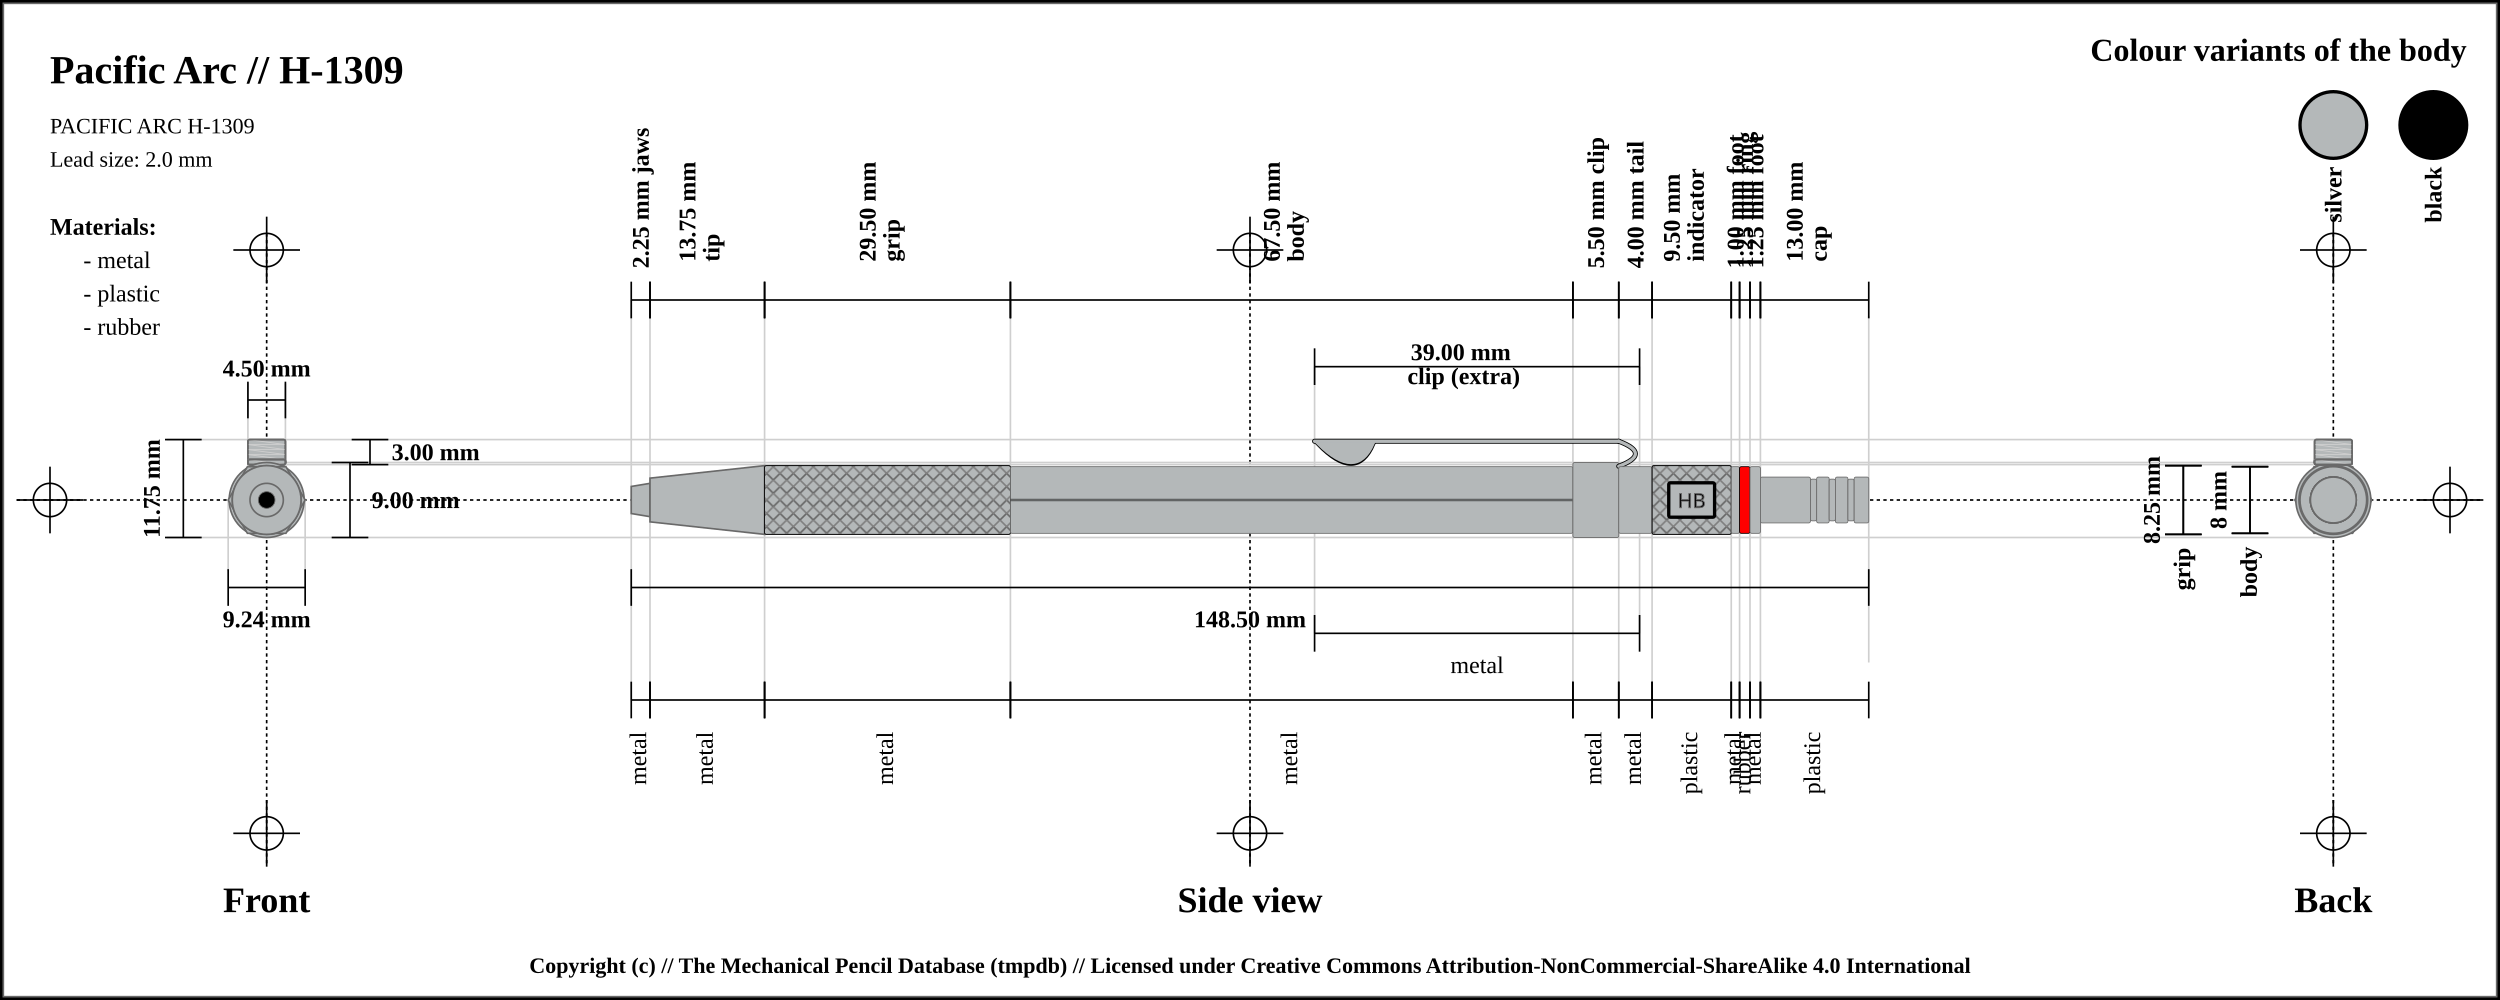
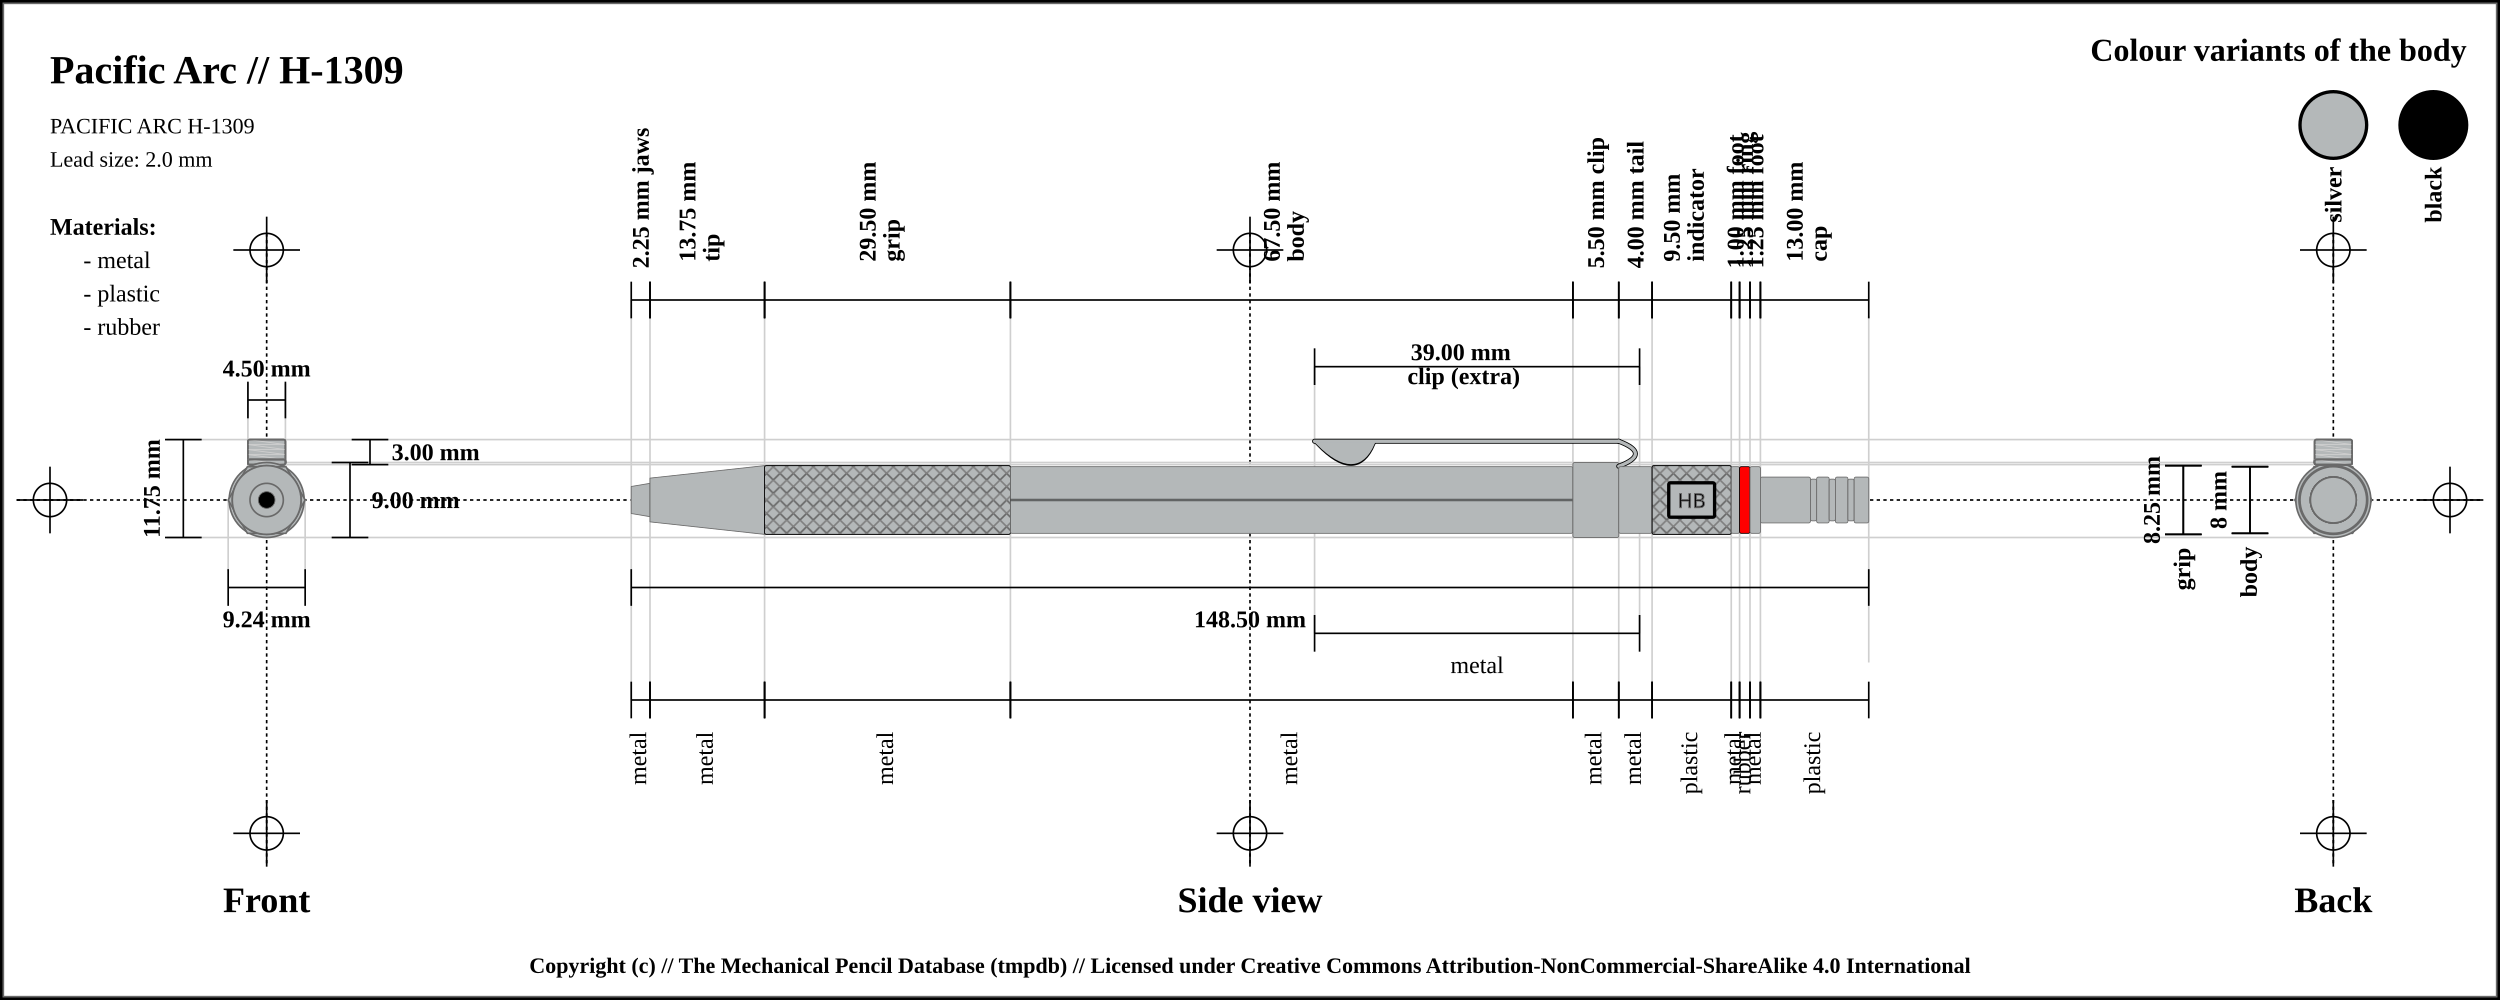
<svg xmlns="http://www.w3.org/2000/svg" width="1500" height="600">
  <pattern id="diagonalHatch" patternUnits="userSpaceOnUse" width="8" height="8">
    <rect width="6" height="6" fill="none" />
    <path stroke="dimgray" stroke-linecap="round" stroke-width="1" d="M 4,4 L 8,8" />
    <path stroke="dimgray" stroke-linecap="round" stroke-width="1" d="M 4,4 L 0,8" />
    <path stroke="gray" stroke-linecap="round" stroke-width="1" d="M 4,4 L 8,0" />
    <path stroke="gray" stroke-linecap="round" stroke-width="1" d="M 4,4 L 0,0" />
  </pattern>
  <rect x="0" y="0" width="1500" height="600" fill="white" stroke="black" stroke-width="4" />
  <rect x="2" y="2" width="1496" height="596" fill="white" stroke="dimgray" stroke-width="1" />
  <line x1="10" y1="300" x2="1490" y2="300" stroke="#000000" stroke-dasharray="2" stroke-width="1" />
  <line x1="10" y1="300" x2="50" y2="300" stroke="#000000" stroke-width="1" />
  <line x1="30" y1="280" x2="30" y2="320" stroke="#000000" stroke-width="1" />
  <circle r="10" cx="30" cy="300" fill="none" stroke="#000000" stroke-width="1" />
  <line x1="1450" y1="300" x2="1490" y2="300" stroke="#000000" stroke-width="1" />
  <line x1="1470" y1="280" x2="1470" y2="320" stroke="#000000" stroke-width="1" />
  <circle r="10" cx="1470" cy="300" fill="none" stroke="#000000" stroke-width="1" />
  <line x1="160" y1="140" x2="160" y2="520" stroke="#000000" stroke-dasharray="2" stroke-width="1" />
  <line x1="140" y1="150" x2="180" y2="150" stroke="#000000" stroke-width="1" />
  <line x1="160" y1="130" x2="160" y2="170" stroke="#000000" stroke-width="1" />
  <circle r="10" cx="160" cy="150" fill="none" stroke="#000000" stroke-width="1" />
  <line x1="140" y1="500" x2="180" y2="500" stroke="#000000" stroke-width="1" />
  <line x1="160" y1="480" x2="160" y2="520" stroke="#000000" stroke-width="1" />
  <circle r="10" cx="160" cy="500" fill="none" stroke="#000000" stroke-width="1" />
  <line x1="750" y1="140" x2="750" y2="520" stroke="#000000" stroke-dasharray="2" stroke-width="1" />
  <line x1="730" y1="150" x2="770" y2="150" stroke="#000000" stroke-width="1" />
  <line x1="750" y1="130" x2="750" y2="170" stroke="#000000" stroke-width="1" />
  <circle r="10" cx="750" cy="150" fill="none" stroke="#000000" stroke-width="1" />
  <line x1="730" y1="500" x2="770" y2="500" stroke="#000000" stroke-width="1" />
  <line x1="750" y1="480" x2="750" y2="520" stroke="#000000" stroke-width="1" />
  <circle r="10" cx="750" cy="500" fill="none" stroke="#000000" stroke-width="1" />
  <line x1="1400" y1="140" x2="1400" y2="520" stroke="#000000" stroke-dasharray="2" stroke-width="1" />
  <line x1="1380" y1="150" x2="1420" y2="150" stroke="#000000" stroke-width="1" />
  <line x1="1400" y1="130" x2="1400" y2="170" stroke="#000000" stroke-width="1" />
  <circle r="10" cx="1400" cy="150" fill="none" stroke="#000000" stroke-width="1" />
  <line x1="1380" y1="500" x2="1420" y2="500" stroke="#000000" stroke-width="1" />
  <line x1="1400" y1="480" x2="1400" y2="520" stroke="#000000" stroke-width="1" />
  <circle r="10" cx="1400" cy="500" fill="none" stroke="#000000" stroke-width="1" />
  <text x="30" y="50" font-size="2.0em" font-weight="bold"> Pacific Arc // H-1309 </text>
  <text x="30" y="80" font-size="1.1em"> PACIFIC ARC H-1309</text>
  <text x="30" y="100" font-size="1.1em"> Lead size: 2.0 mm</text>
  <text x="1480" y="30" font-size="1.6em" font-weight="bold" text-anchor="end" dominant-baseline="central">Colour variants of the body</text>
  <rect x="1440" y="55" width="40" rx="50%" ry="50%" height="40" stroke="black" stroke-width="2" fill="#000000" />
  <text x="1460" y="100" transform="rotate(-90, 1460, 100)" font-size="1.2em" font-weight="bold" text-anchor="end" dominant-baseline="central">black</text>
  <rect x="1380" y="55" width="40" rx="50%" ry="50%" height="40" stroke="black" stroke-width="2" fill="#b4b8b9" />
  <text x="1400" y="100" transform="rotate(-90, 1400, 100)" font-size="1.2em" font-weight="bold" text-anchor="end" dominant-baseline="central">silver</text>
  <text x="30" y="136" font-size="1.2em" font-weight="bold" text-anchor="start" dominant-baseline="central">Materials:</text>
  <text x="50" y="156" font-size="1.2em" text-anchor="start" dominant-baseline="central"> - metal</text>
  <text x="50" y="176" font-size="1.2em" text-anchor="start" dominant-baseline="central"> - plastic</text>
  <text x="50" y="196" font-size="1.2em" text-anchor="start" dominant-baseline="central"> - rubber</text>
  <line x1="100" y1="263.75" x2="1400" y2="263.75" stroke="#cfcfcf" stroke-width="1" />
  <line x1="160" y1="278.75" x2="1400" y2="278.75" stroke="#cfcfcf" stroke-width="1" />
  <line x1="148.75" y1="230" x2="148.75" y2="300" stroke="#cfcfcf" stroke-width="1" />
  <line x1="171.25" y1="230" x2="171.25" y2="300" stroke="#cfcfcf" stroke-width="1" />
  <line x1="160" y1="277.5" x2="1400" y2="277.5" stroke="#cfcfcf" stroke-width="1" />
  <line x1="100" y1="322.5" x2="1400" y2="322.5" stroke="#cfcfcf" stroke-width="1" />
  <line x1="136.906" y1="300" x2="136.906" y2="342.5" stroke="#cfcfcf" stroke-width="1" />
  <line x1="183.094" y1="300" x2="183.094" y2="342.5" stroke="#cfcfcf" stroke-width="1" />
  <line x1="378.75" y1="180" x2="378.75" y2="420" stroke="#cfcfcf" stroke-width="1" />
  <line x1="390" y1="180" x2="390" y2="420" stroke="#cfcfcf" stroke-width="1" />
  <line x1="458.75" y1="180" x2="458.75" y2="420" stroke="#cfcfcf" stroke-width="1" />
  <line x1="606.25" y1="180" x2="606.25" y2="420" stroke="#cfcfcf" stroke-width="1" />
  <line x1="943.75" y1="180" x2="943.75" y2="420" stroke="#cfcfcf" stroke-width="1" />
  <line x1="788.75" y1="220" x2="788.75" y2="380" stroke="#cfcfcf" stroke-width="1" />
  <line x1="983.75" y1="220" x2="983.75" y2="380" stroke="#cfcfcf" stroke-width="1" />
  <line x1="971.25" y1="180" x2="971.25" y2="420" stroke="#cfcfcf" stroke-width="1" />
  <line x1="991.25" y1="180" x2="991.25" y2="420" stroke="#cfcfcf" stroke-width="1" />
  <line x1="1038.75" y1="180" x2="1038.75" y2="420" stroke="#cfcfcf" stroke-width="1" />
  <line x1="1043.75" y1="180" x2="1043.75" y2="420" stroke="#cfcfcf" stroke-width="1" />
  <line x1="1050" y1="180" x2="1050" y2="420" stroke="#cfcfcf" stroke-width="1" />
  <line x1="1056.25" y1="180" x2="1056.25" y2="420" stroke="#cfcfcf" stroke-width="1" />
  <line x1="1121.25" y1="189.5" x2="1121.25" y2="397.5" stroke="#cfcfcf" stroke-width="1" />
  <text x="160" y="540" font-size="1.8em" font-weight="bold" text-anchor="middle" dominant-baseline="central">Front</text>
  <text x="750" y="540" font-size="1.8em" font-weight="bold" text-anchor="middle" dominant-baseline="central">Side view</text>
  <text x="1400" y="540" font-size="1.8em" font-weight="bold" text-anchor="middle" dominant-baseline="central">Back</text>
  <line x1="148.75" y1="229" x2="148.75" y2="251" stroke="black" stroke-width="1" />
  <line x1="148.75" y1="240" x2="171.25" y2="240" stroke="black" stroke-width="1" />
  <line x1="171.25" y1="229" x2="171.25" y2="251" stroke="black" stroke-width="1" />
  <text x="160" y="221" font-size="1.2em" font-weight="bold" text-anchor="middle" dominant-baseline="central" fill="black">
    <tspan x="160" dy="0">4.50 mm</tspan>
  </text>
  <line x1="211" y1="263.75" x2="233" y2="263.75" stroke="black" stroke-width="1" />
  <line x1="222" y1="263.75" x2="222" y2="278.75" stroke="black" stroke-width="1" />
  <line x1="211" y1="278.75" x2="233" y2="278.75" stroke="black" stroke-width="1" />
  <text x="235" y="271.25" font-size="1.2em" font-weight="bold" text-anchor="start" dominant-baseline="central" fill="black">3.00 mm</text>
  <line x1="199" y1="277.5" x2="221" y2="277.5" stroke="black" stroke-width="1" />
  <line x1="210" y1="277.5" x2="210" y2="322.5" stroke="black" stroke-width="1" />
  <line x1="199" y1="322.5" x2="221" y2="322.5" stroke="black" stroke-width="1" />
  <text x="223" y="300" font-size="1.2em" font-weight="bold" text-anchor="start" dominant-baseline="central" fill="black">9.00 mm</text>
  <line x1="99" y1="263.75" x2="121" y2="263.75" stroke="black" stroke-width="1" />
  <line x1="110" y1="263.75" x2="110" y2="322.5" stroke="black" stroke-width="1" />
  <line x1="99" y1="322.5" x2="121" y2="322.5" stroke="black" stroke-width="1" />
  <text x="91" y="293.125" transform="rotate(-90, 91, 293.125)" font-size="1.2em" font-weight="bold" text-anchor="middle" dominant-baseline="central" fill="black">11.75 mm</text>
  <line x1="136.906" y1="341.5" x2="136.906" y2="363.5" stroke="black" stroke-width="1" />
  <line x1="136.906" y1="352.5" x2="183.094" y2="352.5" stroke="black" stroke-width="1" />
  <line x1="183.094" y1="341.5" x2="183.094" y2="363.5" stroke="black" stroke-width="1" />
  <text x="160" y="371.5" font-size="1.2em" font-weight="bold" text-anchor="middle" dominant-baseline="central" fill="black">
    <tspan x="160" dy="0">9.24 mm</tspan>
  </text>
  <line x1="378.75" y1="169" x2="378.75" y2="191" stroke="black" stroke-width="1" />
  <line x1="378.75" y1="180" x2="390" y2="180" stroke="black" stroke-width="1" />
  <line x1="390" y1="169" x2="390" y2="191" stroke="black" stroke-width="1" />
  <text x="384.375" y="161" font-size="1.2em" transform="rotate(-90, 384.375, 161)" font-weight="bold" text-anchor="start" dominant-baseline="central" fill="black">
    <tspan x="384.375" dy="0">2.25 mm jaws</tspan>
  </text>
  <line x1="390" y1="169" x2="390" y2="191" stroke="black" stroke-width="1" />
  <line x1="390" y1="180" x2="458.75" y2="180" stroke="black" stroke-width="1" />
  <line x1="458.75" y1="169" x2="458.75" y2="191" stroke="black" stroke-width="1" />
  <text x="424.375" y="161" font-size="1.2em" transform="rotate(-90, 412.375, 161)" font-weight="bold" text-anchor="start" dominant-baseline="central" fill="black">
    <tspan x="416.375" dy="0">13.75 mm</tspan>
    <tspan x="416.375" dy="1em">tip</tspan>
  </text>
  <line x1="458.75" y1="169" x2="458.75" y2="191" stroke="black" stroke-width="1" />
  <line x1="458.75" y1="180" x2="606.25" y2="180" stroke="black" stroke-width="1" />
  <line x1="606.25" y1="169" x2="606.25" y2="191" stroke="black" stroke-width="1" />
  <text x="532.5" y="161" font-size="1.2em" transform="rotate(-90, 520.5, 161)" font-weight="bold" text-anchor="start" dominant-baseline="central" fill="black">
    <tspan x="524.5" dy="0">29.50 mm</tspan>
    <tspan x="524.5" dy="1em">grip</tspan>
  </text>
  <line x1="606.25" y1="169" x2="606.25" y2="191" stroke="black" stroke-width="1" />
  <line x1="606.25" y1="180" x2="943.75" y2="180" stroke="black" stroke-width="1" />
  <line x1="943.75" y1="169" x2="943.75" y2="191" stroke="black" stroke-width="1" />
  <text x="775" y="161" font-size="1.2em" transform="rotate(-90, 763, 161)" font-weight="bold" text-anchor="start" dominant-baseline="central" fill="black">
    <tspan x="767" dy="0">67.50 mm</tspan>
    <tspan x="767" dy="1em">body</tspan>
  </text>
  <line x1="943.75" y1="169" x2="943.75" y2="191" stroke="black" stroke-width="1" />
  <line x1="943.75" y1="180" x2="971.25" y2="180" stroke="black" stroke-width="1" />
  <line x1="971.25" y1="169" x2="971.25" y2="191" stroke="black" stroke-width="1" />
  <text x="957.5" y="161" font-size="1.2em" transform="rotate(-90, 957.5, 161)" font-weight="bold" text-anchor="start" dominant-baseline="central" fill="black">
    <tspan x="957.5" dy="0">5.50 mm clip</tspan>
  </text>
  <line x1="788.75" y1="209" x2="788.75" y2="231" stroke="black" stroke-width="1" />
  <line x1="788.75" y1="220" x2="983.75" y2="220" stroke="black" stroke-width="1" />
  <line x1="983.75" y1="209" x2="983.75" y2="231" stroke="black" stroke-width="1" />
  <text x="886.25" y="212" font-weight="bold" font-size="1.2em" text-anchor="middle" dominant-baseline="middle" fill="black">
    <tspan x="878.25" dy="0">39.00 mm</tspan>
    <tspan x="878.25" dy="1em">clip (extra)</tspan>
  </text>
  <line x1="971.25" y1="169" x2="971.25" y2="191" stroke="black" stroke-width="1" />
  <line x1="971.25" y1="180" x2="991.25" y2="180" stroke="black" stroke-width="1" />
  <line x1="991.25" y1="169" x2="991.25" y2="191" stroke="black" stroke-width="1" />
  <text x="981.25" y="161" font-size="1.2em" transform="rotate(-90, 981.25, 161)" font-weight="bold" text-anchor="start" dominant-baseline="central" fill="black">
    <tspan x="981.25" dy="0">4.00 mm tail</tspan>
  </text>
  <line x1="991.25" y1="169" x2="991.25" y2="191" stroke="black" stroke-width="1" />
  <line x1="991.25" y1="180" x2="1038.75" y2="180" stroke="black" stroke-width="1" />
  <line x1="1038.75" y1="169" x2="1038.75" y2="191" stroke="black" stroke-width="1" />
  <text x="1015" y="161" font-size="1.2em" transform="rotate(-90, 1003, 161)" font-weight="bold" text-anchor="start" dominant-baseline="central" fill="black">
    <tspan x="1007" dy="0">9.50 mm</tspan>
    <tspan x="1007" dy="1em">indicator</tspan>
  </text>
  <line x1="1038.75" y1="169" x2="1038.75" y2="191" stroke="black" stroke-width="1" />
  <line x1="1038.75" y1="180" x2="1043.75" y2="180" stroke="black" stroke-width="1" />
  <line x1="1043.75" y1="169" x2="1043.75" y2="191" stroke="black" stroke-width="1" />
  <text x="1041.25" y="161" font-size="1.2em" transform="rotate(-90, 1041.25, 161)" font-weight="bold" text-anchor="start" dominant-baseline="central" fill="black">
    <tspan x="1041.25" dy="0">1.00 mm foot</tspan>
  </text>
  <line x1="1043.75" y1="169" x2="1043.75" y2="191" stroke="black" stroke-width="1" />
  <line x1="1043.75" y1="180" x2="1050" y2="180" stroke="black" stroke-width="1" />
  <line x1="1050" y1="169" x2="1050" y2="191" stroke="black" stroke-width="1" />
  <text x="1046.875" y="161" font-size="1.2em" transform="rotate(-90, 1046.875, 161)" font-weight="bold" text-anchor="start" dominant-baseline="central" fill="black">
    <tspan x="1046.875" dy="0">1.25 mm ring</tspan>
  </text>
  <line x1="1050" y1="169" x2="1050" y2="191" stroke="black" stroke-width="1" />
  <line x1="1050" y1="180" x2="1056.25" y2="180" stroke="black" stroke-width="1" />
  <line x1="1056.25" y1="169" x2="1056.25" y2="191" stroke="black" stroke-width="1" />
  <text x="1053.125" y="161" font-size="1.2em" transform="rotate(-90, 1053.125, 161)" font-weight="bold" text-anchor="start" dominant-baseline="central" fill="black">
    <tspan x="1053.125" dy="0">1.25 mm foot</tspan>
  </text>
  <line x1="1056.25" y1="169" x2="1056.25" y2="191" stroke="black" stroke-width="1" />
  <line x1="1056.25" y1="180" x2="1121.25" y2="180" stroke="black" stroke-width="1" />
  <line x1="1121.25" y1="169" x2="1121.25" y2="191" stroke="black" stroke-width="1" />
  <text x="1088.75" y="161" font-size="1.2em" transform="rotate(-90, 1076.75, 161)" font-weight="bold" text-anchor="start" dominant-baseline="central" fill="black">
    <tspan x="1080.75" dy="0">13.00 mm</tspan>
    <tspan x="1080.75" dy="1em">cap</tspan>
  </text>
  <line x1="378.75" y1="341.5" x2="378.75" y2="363.5" stroke="black" stroke-width="1" />
  <line x1="378.75" y1="352.5" x2="1121.25" y2="352.5" stroke="black" stroke-width="1" />
  <line x1="1121.25" y1="341.5" x2="1121.25" y2="363.5" stroke="black" stroke-width="1" />
  <text x="750" y="371.5" font-size="1.2em" font-weight="bold" text-anchor="middle" dominant-baseline="central" fill="black">
    <tspan x="750" dy="0">148.50 mm</tspan>
  </text>
  <line x1="378.75" y1="409" x2="378.75" y2="431" stroke="black" stroke-width="1" />
  <line x1="378.75" y1="420" x2="390" y2="420" stroke="black" stroke-width="1" />
  <line x1="390" y1="409" x2="390" y2="431" stroke="black" stroke-width="1" />
  <text x="384.375" y="439" font-size="1.2em" transform="rotate(-90, 384.375, 439)" text-anchor="end" dominant-baseline="middle" fill="black">
    <tspan x="384.375" dy="0">metal</tspan>
  </text>
  <line x1="390" y1="409" x2="390" y2="431" stroke="black" stroke-width="1" />
  <line x1="390" y1="420" x2="458.75" y2="420" stroke="black" stroke-width="1" />
  <line x1="458.75" y1="409" x2="458.75" y2="431" stroke="black" stroke-width="1" />
  <text x="424.375" y="439" font-size="1.2em" transform="rotate(-90, 424.375, 439)" text-anchor="end" dominant-baseline="middle" fill="black">
    <tspan x="424.375" dy="0">metal</tspan>
  </text>
  <line x1="458.75" y1="409" x2="458.75" y2="431" stroke="black" stroke-width="1" />
  <line x1="458.75" y1="420" x2="606.25" y2="420" stroke="black" stroke-width="1" />
  <line x1="606.25" y1="409" x2="606.25" y2="431" stroke="black" stroke-width="1" />
  <text x="532.5" y="439" font-size="1.2em" transform="rotate(-90, 532.5, 439)" text-anchor="end" dominant-baseline="middle" fill="black">
    <tspan x="532.5" dy="0">metal</tspan>
  </text>
  <line x1="606.25" y1="409" x2="606.25" y2="431" stroke="black" stroke-width="1" />
  <line x1="606.25" y1="420" x2="943.75" y2="420" stroke="black" stroke-width="1" />
  <line x1="943.75" y1="409" x2="943.75" y2="431" stroke="black" stroke-width="1" />
  <text x="775" y="439" font-size="1.2em" transform="rotate(-90, 775, 439)" text-anchor="end" dominant-baseline="middle" fill="black">
    <tspan x="775" dy="0">metal</tspan>
  </text>
  <line x1="943.75" y1="409" x2="943.75" y2="431" stroke="black" stroke-width="1" />
  <line x1="943.75" y1="420" x2="971.25" y2="420" stroke="black" stroke-width="1" />
  <line x1="971.25" y1="409" x2="971.25" y2="431" stroke="black" stroke-width="1" />
  <text x="957.5" y="439" font-size="1.2em" transform="rotate(-90, 957.5, 439)" text-anchor="end" dominant-baseline="middle" fill="black">
    <tspan x="957.5" dy="0">metal</tspan>
  </text>
  <line x1="788.75" y1="369" x2="788.75" y2="391" stroke="black" stroke-width="1" />
  <line x1="788.75" y1="380" x2="983.75" y2="380" stroke="black" stroke-width="1" />
  <line x1="983.75" y1="369" x2="983.75" y2="391" stroke="black" stroke-width="1" />
  <text x="886.25" y="399" font-size="1.2em" text-anchor="middle" dominant-baseline="central" fill="black">
    <tspan x="886.25" dy="0">metal</tspan>
  </text>
  <line x1="971.25" y1="409" x2="971.25" y2="431" stroke="black" stroke-width="1" />
  <line x1="971.25" y1="420" x2="991.25" y2="420" stroke="black" stroke-width="1" />
  <line x1="991.25" y1="409" x2="991.25" y2="431" stroke="black" stroke-width="1" />
  <text x="981.25" y="439" font-size="1.2em" transform="rotate(-90, 981.25, 439)" text-anchor="end" dominant-baseline="middle" fill="black">
    <tspan x="981.25" dy="0">metal</tspan>
  </text>
  <line x1="991.25" y1="409" x2="991.25" y2="431" stroke="black" stroke-width="1" />
  <line x1="991.25" y1="420" x2="1038.75" y2="420" stroke="black" stroke-width="1" />
  <line x1="1038.75" y1="409" x2="1038.75" y2="431" stroke="black" stroke-width="1" />
  <text x="1015" y="439" font-size="1.2em" transform="rotate(-90, 1015, 439)" text-anchor="end" dominant-baseline="middle" fill="black">
    <tspan x="1015" dy="0">plastic</tspan>
  </text>
  <line x1="1038.75" y1="409" x2="1038.75" y2="431" stroke="black" stroke-width="1" />
  <line x1="1038.75" y1="420" x2="1043.75" y2="420" stroke="black" stroke-width="1" />
  <line x1="1043.75" y1="409" x2="1043.75" y2="431" stroke="black" stroke-width="1" />
  <text x="1041.25" y="439" font-size="1.2em" transform="rotate(-90, 1041.25, 439)" text-anchor="end" dominant-baseline="middle" fill="black">
    <tspan x="1041.25" dy="0">metal</tspan>
  </text>
  <line x1="1043.75" y1="409" x2="1043.75" y2="431" stroke="black" stroke-width="1" />
  <line x1="1043.75" y1="420" x2="1050" y2="420" stroke="black" stroke-width="1" />
  <line x1="1050" y1="409" x2="1050" y2="431" stroke="black" stroke-width="1" />
  <text x="1046.875" y="439" font-size="1.2em" transform="rotate(-90, 1046.875, 439)" text-anchor="end" dominant-baseline="middle" fill="black">
    <tspan x="1046.875" dy="0">rubber</tspan>
  </text>
  <line x1="1050" y1="409" x2="1050" y2="431" stroke="black" stroke-width="1" />
  <line x1="1050" y1="420" x2="1056.25" y2="420" stroke="black" stroke-width="1" />
  <line x1="1056.25" y1="409" x2="1056.25" y2="431" stroke="black" stroke-width="1" />
  <text x="1053.125" y="439" font-size="1.2em" transform="rotate(-90, 1053.125, 439)" text-anchor="end" dominant-baseline="middle" fill="black">
    <tspan x="1053.125" dy="0">metal</tspan>
  </text>
  <line x1="1056.25" y1="409" x2="1056.25" y2="431" stroke="black" stroke-width="1" />
  <line x1="1056.25" y1="420" x2="1121.25" y2="420" stroke="black" stroke-width="1" />
  <line x1="1121.25" y1="409" x2="1121.25" y2="431" stroke="black" stroke-width="1" />
  <text x="1088.75" y="439" font-size="1.2em" transform="rotate(-90, 1088.75, 439)" text-anchor="end" dominant-baseline="middle" fill="black">
    <tspan x="1088.75" dy="0">plastic</tspan>
  </text>
  <line x1="1299" y1="279.375" x2="1321" y2="279.375" stroke="black" stroke-width="1" />
  <line x1="1310" y1="279.375" x2="1310" y2="320.625" stroke="black" stroke-width="1" />
  <line x1="1299" y1="320.625" x2="1321" y2="320.625" stroke="black" stroke-width="1" />
  <text x="1291" y="300" transform="rotate(-90, 1291, 300)" font-size="1.2em" font-weight="bold" text-anchor="middle" dominant-baseline="central" fill="black">8.25 mm</text>
  <line x1="1299" y1="279.375" x2="1321" y2="279.375" stroke="black" stroke-width="1" />
  <line x1="1310" y1="279.375" x2="1310" y2="320.625" stroke="black" stroke-width="1" />
  <line x1="1299" y1="320.625" x2="1321" y2="320.625" stroke="black" stroke-width="1" />
  <text x="1310" y="328.625" transform="rotate(-90, 1310, 328.625)" font-weight="bold" font-size="1.2em" text-anchor="end" dominant-baseline="middle" fill="black">grip</text>
  <line x1="1339" y1="280" x2="1361" y2="280" stroke="black" stroke-width="1" />
  <line x1="1350" y1="280" x2="1350" y2="320" stroke="black" stroke-width="1" />
  <line x1="1339" y1="320" x2="1361" y2="320" stroke="black" stroke-width="1" />
  <text x="1331" y="300" transform="rotate(-90, 1331, 300)" font-size="1.2em" font-weight="bold" text-anchor="middle" dominant-baseline="central" fill="black">8 mm</text>
  <line x1="1339" y1="280" x2="1361" y2="280" stroke="black" stroke-width="1" />
  <line x1="1350" y1="280" x2="1350" y2="320" stroke="black" stroke-width="1" />
  <line x1="1339" y1="320" x2="1361" y2="320" stroke="black" stroke-width="1" />
  <text x="1350" y="328" transform="rotate(-90, 1350, 328)" font-weight="bold" font-size="1.2em" text-anchor="end" dominant-baseline="middle" fill="black">body</text>
-   <path d="M378.75 291.875 L390 290 L390 310 L378.75 308.125 Z" stroke-width="1" stroke="dimgray" fill="#b4b8b9" />
-   <path d="M390 286.875 L458.75 279.375 L458.75 320.625 L390 313.125 Z" stroke-width="1" stroke="dimgray" fill="#b4b8b9" />
+   <path d="M378.75 291.875 L390 290 L390 310 L378.75 308.125 Z" stroke-width="0.5" stroke="dimgray" stroke-linejoin="round" fill="#b4b8b9" />
+   <path d="M390 286.875 L458.75 279.375 L458.75 320.625 L390 313.125 Z" stroke-width="0.5" stroke="dimgray" stroke-linejoin="round" fill="#b4b8b9" />
  <rect x="458.75" y="279.375" width="147.5" height="41.25" rx="1" ry="1" stroke-width="0.5" stroke="dimgray" fill="#b4b8b9" />
  <rect x="458.75" y="279.375" width="147.5" height="41.25" rx="1" ry="1" stroke-width="0.5" stroke="black" fill="url(#diagonalHatch)" />
  <rect x="606.25" y="280" width="337.5" height="40" rx="1" ry="1" stroke-width="0.5" stroke="dimgray" fill="#b4b8b9" />
  <line x1="606.25" y1="300" x2="943.75" y2="300" stroke-width="1.5" stroke="black" fill="none" stroke-opacity="0.5" />
  <line x1="606.25" y1="300" x2="943.75" y2="300" stroke-width="0.5" stroke="gray" fill="none" stroke-opacity="0.5" />
  <rect x="943.75" y="277.5" width="27.5" height="45" rx="1" ry="1" stroke-width="0.5" stroke="dimgray" fill="#b4b8b9" />
  <path d="M791 266.25 Q813.75 289.75 823.75 266.25 Z" stroke-width="3" stroke="black" fill="dimgray" stroke-linecap="round" />
  <line x1="788.75" y1="264.75" x2="971.25" y2="264.75" stroke-width="3" stroke="black" fill="dimgray" stroke-linecap="round" />
/&gt;<path d="M971.25 264.75 Q991.25 272.25 971.25 279.75" stroke-width="3" stroke="black" fill="none" stroke-linecap="round" />
  <path d="M791 266.25 Q813.75 288.75 823.75 266.25 Z" stroke-width="2" stroke="#b4b8b9" fill="#b4b8b9" stroke-linecap="round" />
  <line x1="788.75" y1="264.75" x2="971.25" y2="264.75" stroke-width="2" stroke="#b4b8b9" fill="#b4b8b9" stroke-linecap="round" />
/&gt;<path d="M971.25 264.75 Q991.25 272.25 971.25 279.75" stroke-width="2" stroke="#b4b8b9" fill="none" stroke-linecap="round" />
  <rect x="971.25" y="280" width="20" height="40" rx="1" ry="1" stroke-width="0.5" stroke="dimgray" fill="#b4b8b9" />
  <rect x="991.25" y="279.375" width="47.5" height="41.25" rx="1" ry="1" stroke-width="0.5" stroke="dimgray" fill="#b4b8b9" />
  <rect x="991.25" y="279.375" width="47.5" height="41.25" rx="1" ry="1" stroke-width="0.5" stroke="black" fill="url(#diagonalHatch)" />
  <rect x="1001.25" y="289.688" width="27.5" height="20.625" rx="1" ry="1" stroke-width="2" stroke="black" fill="#b4b8b9" />
  <text x="1015" y="300" text-anchor="middle" dominant-baseline="central">
    <tspan stroke="dimgray" stroke-width="0.5" font-family="sans-serif" fill="black" textLength="{this.width * 5 - 24}"> HB</tspan>
  </text>
  <rect x="1038.75" y="280" width="5" height="40" rx="1" ry="1" stroke-width="0.5" stroke="dimgray" fill="#b4b8b9" />
  <rect x="1043.75" y="280" width="6.25" height="40" rx="1" ry="1" stroke-width="0.5" stroke="black" fill="red" />
  <rect x="1050" y="280" width="6.25" height="40" rx="1" ry="1" stroke-width="0.5" stroke="dimgray" fill="#b4b8b9" />
  <rect x="1056.25" y="286.25" width="30" height="27.5" rx="1" ry="1" stroke-width="0.5" stroke="dimgray" fill="#b4b8b9" />
  <rect x="1086.25" y="287.5" width="3.75" height="25" rx="1" ry="1" stroke-width="0.5" stroke="dimgray" fill="#b4b8b9" />
  <rect x="1090" y="286.25" width="7.5" height="27.5" rx="1" ry="1" stroke-width="0.5" stroke="dimgray" fill="#b4b8b9" />
  <rect x="1097.5" y="287.5" width="3.75" height="25" rx="1" ry="1" stroke-width="0.5" stroke="dimgray" fill="#b4b8b9" />
  <rect x="1101.25" y="286.25" width="7.5" height="27.5" rx="1" ry="1" stroke-width="0.5" stroke="dimgray" fill="#b4b8b9" />
  <rect x="1108.75" y="287.5" width="3.75" height="25" rx="1" ry="1" stroke-width="0.5" stroke="dimgray" fill="#b4b8b9" />
  <rect x="1112.5" y="286.25" width="8.75" height="27.5" rx="1" ry="1" stroke-width="0.5" stroke="dimgray" fill="#b4b8b9" />
  <circle r="13.75" cx="160" cy="300" fill="#b4b8b9" stroke="dimgray" stroke-width="1" />
  <circle r="12.5" cx="160" cy="300" fill="#b4b8b9" stroke="dimgray" stroke-width="1" />
  <circle r="13.75" cx="160" cy="300" fill="#b4b8b9" stroke="dimgray" stroke-width="1" />
  <circle r="12.5" cx="160" cy="300" fill="#b4b8b9" stroke="dimgray" stroke-width="1" />
  <circle r="13.75" cx="160" cy="300" fill="#b4b8b9" stroke="dimgray" stroke-width="1" />
  <circle r="12.5" cx="160" cy="300" fill="#b4b8b9" stroke="dimgray" stroke-width="1" />
  <circle r="13.75" cx="160" cy="300" fill="#b4b8b9" stroke="dimgray" stroke-width="1" />
  <circle r="20" cx="160" cy="300" fill="#b4b8b9" stroke="dimgray" stroke-width="1" />
  <circle r="20" cx="160" cy="300" fill="red" stroke="dimgray" stroke-width="1" />
  <circle r="20" cx="160" cy="300" fill="#b4b8b9" stroke="dimgray" stroke-width="1" />
  <circle r="20.625" cx="160" cy="300" fill="#b4b8b9" stroke="dimgray" stroke-width="1" />
  <circle r="20" cx="160" cy="300" fill="#b4b8b9" stroke="dimgray" stroke-width="1" />
  <rect x="148.75" y="263.75" width="22.5" height="15" rx="1" ry="1" stroke-width="1.0" stroke="dimgray" fill="#b4b8b9" />
  <line x1="148.75" x2="171.25" y1="263.75" y2="266.75" stroke-width="0.5" stroke="#cfcfcf" />
  <line x1="148.75" x2="171.25" y1="266.75" y2="266.75" stroke-width="0.5" stroke="#cfcfcf" />
  <line x1="148.75" x2="171.25" y1="266.75" y2="269.75" stroke-width="0.5" stroke="#cfcfcf" />
  <line x1="148.75" x2="171.25" y1="269.75" y2="269.75" stroke-width="0.5" stroke="#cfcfcf" />
  <line x1="148.75" x2="171.25" y1="269.75" y2="272.75" stroke-width="0.5" stroke="#cfcfcf" />
  <line x1="148.75" x2="171.25" y1="272.75" y2="272.75" stroke-width="0.5" stroke="#cfcfcf" />
  <line x1="148.75" x2="171.25" y1="272.75" y2="275.75" stroke-width="0.5" stroke="#cfcfcf" />
  <line x1="148.75" x2="171.25" y1="275.75" y2="275.75" stroke-width="0.5" stroke="#cfcfcf" />
  <line x1="148.75" x2="171.25" y1="275.75" y2="278.75" stroke-width="0.5" stroke="#cfcfcf" />
  <rect x="148.75" y="263.75" width="22.5" height="15" rx="1" ry="1" stroke-width="1.0" stroke="dimgray" fill="none" />
  <rect x="148.75" y="275.75" width="22.5" height="3" rx="1" ry="1" stroke-width="1.0" stroke="dimgray" fill="#b4b8b9" />
  <line x1="148.75" x2="171.25" y1="275.75" y2="278.75" stroke-width="0.5" stroke="#cfcfcf" />
  <rect x="148.75" y="275.75" width="22.5" height="3" rx="1" ry="1" stroke-width="1.0" stroke="dimgray" fill="none" />
  <rect x="148.75" y="275.75" width="22.5" height="3" rx="1" ry="1" stroke-width="1.0" stroke="dimgray" fill="#b4b8b9" />
  <line x1="148.75" x2="171.25" y1="275.75" y2="278.75" stroke-width="0.5" stroke="#cfcfcf" />
  <rect x="148.75" y="275.75" width="22.5" height="3" rx="1" ry="1" stroke-width="1.0" stroke="dimgray" fill="none" />
  <circle r="22.5" cx="160" cy="300" fill="#b4b8b9" stroke="dimgray" stroke-width="1" />
  <polygon points="148.453,280 171.547,280 183.094,300 171.547,320 148.453,320 136.906,300 " stroke="dimgray" stroke-width="1" fill="#b4b8b9" />
  <circle r="20.625" cx="160" cy="300" fill="#b4b8b9" stroke="dimgray" stroke-width="1" />
  <circle r="13.125" cx="160" cy="300" stroke="dimgray" stroke-width="1" fill="#b4b8b9" />
  <circle r="20.625" cx="160" cy="300" stroke="dimgray" stroke-width="1" fill="#b4b8b9" />
  <circle r="8.125" cx="160" cy="300" stroke="dimgray" stroke-width="1" fill="#b4b8b9" />
  <circle r="10" cx="160" cy="300" stroke="dimgray" stroke-width="1" fill="#b4b8b9" />
  <circle r="5" cx="160" cy="300" fill="black" stroke="dimgray" stroke-width="0.5" />
  <circle r="8.125" cx="1400" cy="300" stroke="dimgray" stroke-width="1" fill="#b4b8b9" />
  <circle r="10" cx="1400" cy="300" stroke="dimgray" stroke-width="1" fill="#b4b8b9" />
  <circle r="13.125" cx="1400" cy="300" stroke="dimgray" stroke-width="1" fill="#b4b8b9" />
  <circle r="20.625" cx="1400" cy="300" stroke="dimgray" stroke-width="1" fill="#b4b8b9" />
  <circle r="20.625" cx="1400" cy="300" fill="#b4b8b9" stroke="dimgray" stroke-width="1" />
  <polygon points="1388.453,280 1411.547,280 1423.094,300 1411.547,320 1388.453,320 1376.906,300 " stroke="dimgray" stroke-width="1" fill="#b4b8b9" />
  <circle r="22.5" cx="1400" cy="300" fill="#b4b8b9" stroke="dimgray" stroke-width="1" />
  <rect x="1388.75" y="263.75" width="22.5" height="15" rx="1" ry="1" stroke-width="1.0" stroke="dimgray" fill="#b4b8b9" />
  <line x1="1388.75" x2="1411.25" y1="263.75" y2="266.75" stroke-width="0.5" stroke="#cfcfcf" />
  <line x1="1388.75" x2="1411.25" y1="266.75" y2="266.75" stroke-width="0.5" stroke="#cfcfcf" />
  <line x1="1388.75" x2="1411.25" y1="266.75" y2="269.75" stroke-width="0.5" stroke="#cfcfcf" />
  <line x1="1388.75" x2="1411.25" y1="269.75" y2="269.75" stroke-width="0.5" stroke="#cfcfcf" />
  <line x1="1388.75" x2="1411.25" y1="269.75" y2="272.75" stroke-width="0.5" stroke="#cfcfcf" />
  <line x1="1388.75" x2="1411.25" y1="272.75" y2="272.75" stroke-width="0.5" stroke="#cfcfcf" />
  <line x1="1388.75" x2="1411.25" y1="272.75" y2="275.75" stroke-width="0.5" stroke="#cfcfcf" />
  <line x1="1388.75" x2="1411.25" y1="275.75" y2="275.75" stroke-width="0.5" stroke="#cfcfcf" />
  <line x1="1388.75" x2="1411.25" y1="275.75" y2="278.75" stroke-width="0.5" stroke="#cfcfcf" />
  <rect x="1388.75" y="263.75" width="22.5" height="15" rx="1" ry="1" stroke-width="1.0" stroke="dimgray" fill="none" />
  <rect x="1388.75" y="275.75" width="22.5" height="3" rx="1" ry="1" stroke-width="1.0" stroke="dimgray" fill="#b4b8b9" />
  <line x1="1388.75" x2="1411.25" y1="275.75" y2="278.75" stroke-width="0.5" stroke="#cfcfcf" />
  <rect x="1388.75" y="275.75" width="22.5" height="3" rx="1" ry="1" stroke-width="1.0" stroke="dimgray" fill="none" />
  <rect x="1388.75" y="275.75" width="22.5" height="3" rx="1" ry="1" stroke-width="1.0" stroke="dimgray" fill="#b4b8b9" />
  <line x1="1388.75" x2="1411.25" y1="275.75" y2="278.75" stroke-width="0.5" stroke="#cfcfcf" />
  <rect x="1388.75" y="275.75" width="22.5" height="3" rx="1" ry="1" stroke-width="1.0" stroke="dimgray" fill="none" />
  <circle r="20" cx="1400" cy="300" fill="#b4b8b9" stroke="dimgray" stroke-width="1" />
  <circle r="20.625" cx="1400" cy="300" fill="#b4b8b9" stroke="dimgray" stroke-width="1" />
  <circle r="20" cx="1400" cy="300" fill="#b4b8b9" stroke="dimgray" stroke-width="1" />
  <circle r="20" cx="1400" cy="300" fill="red" stroke="dimgray" stroke-width="1" />
  <circle r="20" cx="1400" cy="300" fill="#b4b8b9" stroke="dimgray" stroke-width="1" />
  <circle r="13.75" cx="1400" cy="300" fill="#b4b8b9" stroke="dimgray" stroke-width="1" />
  <circle r="12.5" cx="1400" cy="300" fill="#b4b8b9" stroke="dimgray" stroke-width="1" />
  <circle r="13.75" cx="1400" cy="300" fill="#b4b8b9" stroke="dimgray" stroke-width="1" />
  <circle r="12.5" cx="1400" cy="300" fill="#b4b8b9" stroke="dimgray" stroke-width="1" />
  <circle r="13.75" cx="1400" cy="300" fill="#b4b8b9" stroke="dimgray" stroke-width="1" />
  <circle r="12.5" cx="1400" cy="300" fill="#b4b8b9" stroke="dimgray" stroke-width="1" />
  <circle r="13.75" cx="1400" cy="300" fill="#b4b8b9" stroke="dimgray" stroke-width="1" />
  <text x="50%" y="580" font-size="1.1em" font-weight="bold" text-anchor="middle" dominant-baseline="middle">Copyright (c) // The Mechanical Pencil Database (tmpdb) // Licensed under Creative Commons Attribution-NonCommercial-ShareAlike 4.0 International</text>
</svg>
